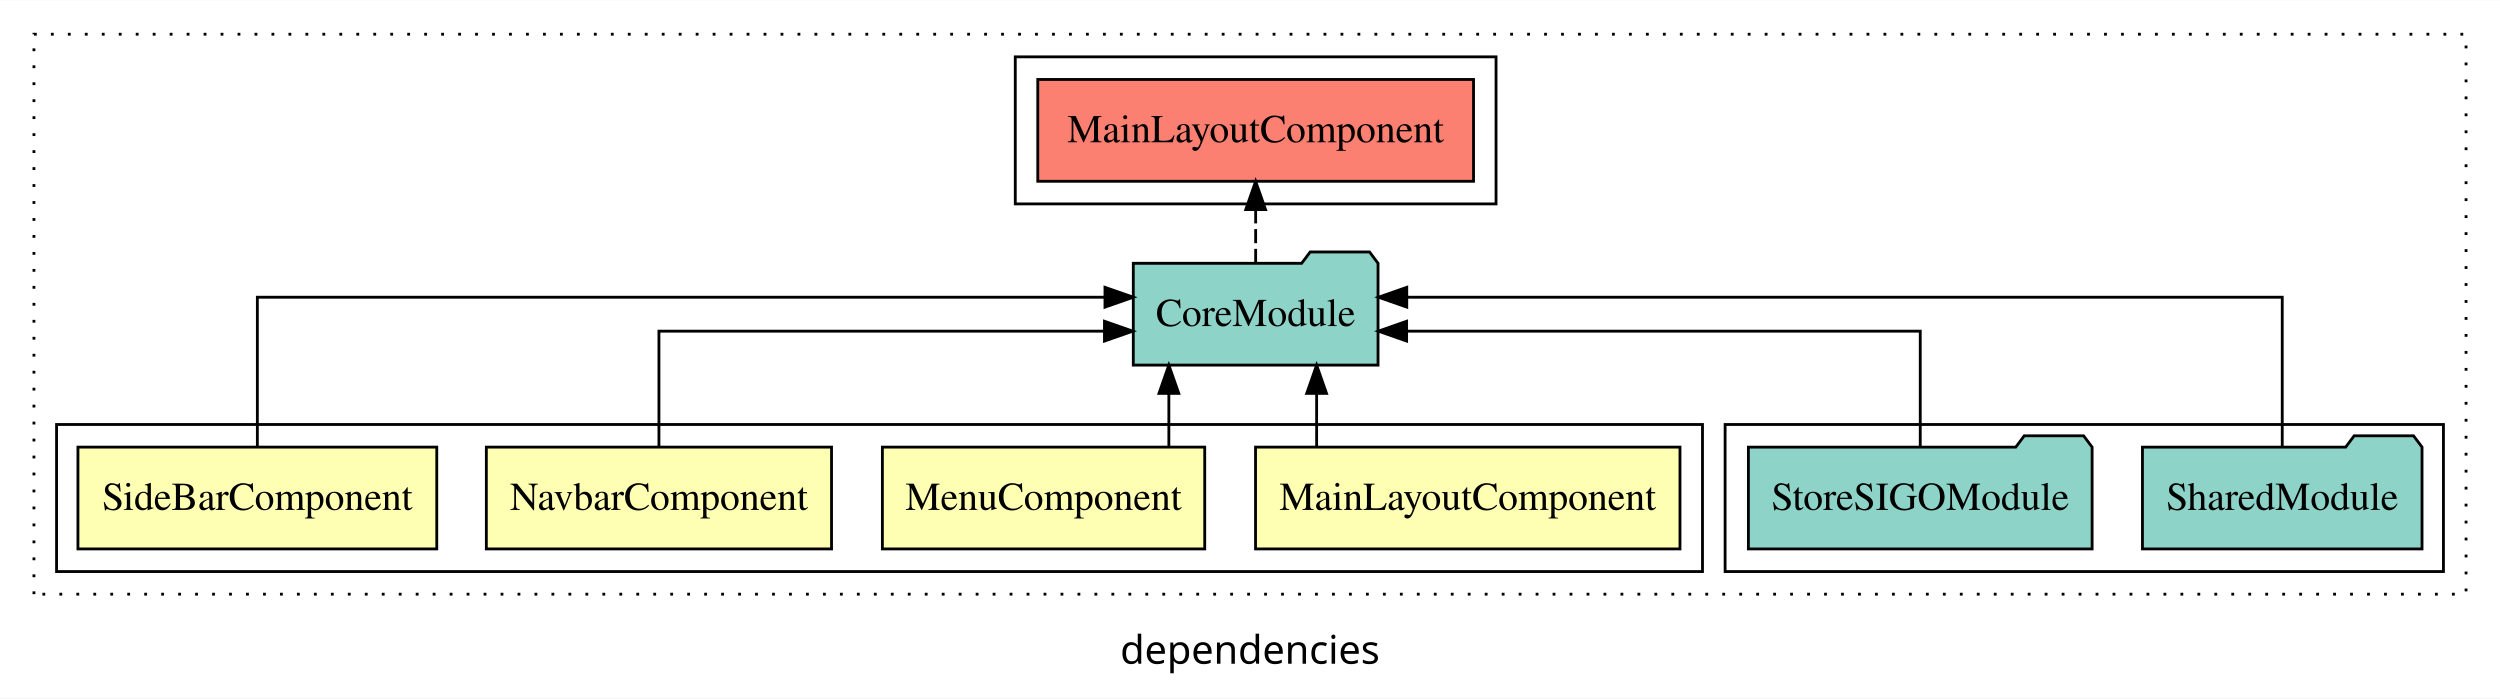
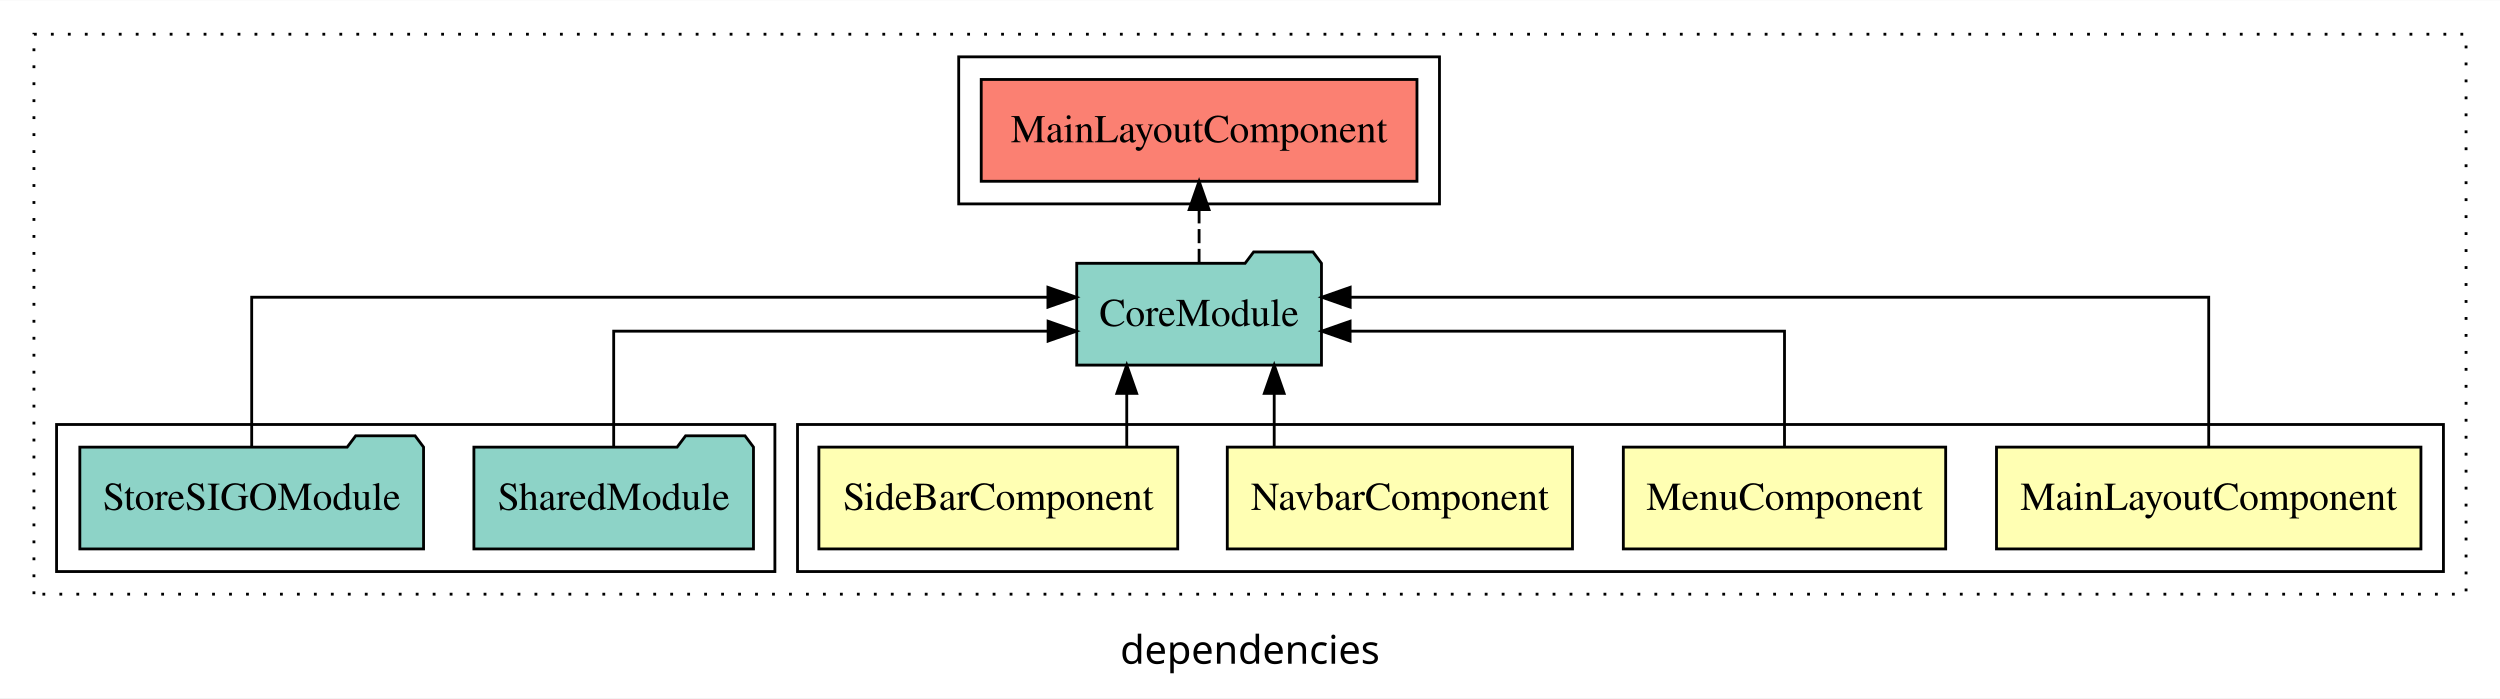
<svg xmlns="http://www.w3.org/2000/svg" width="884pt" height="247pt" viewBox="0.00 0.00 884.00 246.80">
  <g id="graph0" class="graph" transform="scale(1 1) rotate(0) translate(4 242.8)">
    <polygon fill="white" stroke="transparent" points="-4,4 -4,-242.8 880,-242.8 880,4 -4,4" />
    <text text-anchor="middle" x="438" y="-8.2" font-family="sans-serif" font-size="14.00">dependencies</text>
    <g id="clust1" class="cluster">
      <polygon fill="none" stroke="black" stroke-dasharray="1,5" points="8,-32.8 8,-230.8 868,-230.8 868,-32.8 8,-32.8" />
    </g>
-     <g id="clust7" class="cluster">
-       <polygon fill="none" stroke="black" points="606,-40.8 606,-92.8 860,-92.8 860,-40.8 606,-40.8" />
-     </g>
    <g id="clust2" class="cluster">
-       <polygon fill="none" stroke="black" points="16,-40.8 16,-92.8 598,-92.8 598,-40.8 16,-40.8" />
+       <polygon fill="none" stroke="black" points="278,-40.8 278,-92.8 860,-92.8 860,-40.8 278,-40.8" />
    </g>
    <g id="clust8" class="cluster">
-       <polygon fill="none" stroke="black" points="355,-170.8 355,-222.8 525,-222.8 525,-170.8 355,-170.8" />
+       <polygon fill="none" stroke="black" points="335,-170.8 335,-222.8 505,-222.8 505,-170.8 335,-170.8" />
+     </g>
+     <g id="clust7" class="cluster">
+       <polygon fill="none" stroke="black" points="16,-40.8 16,-92.8 270,-92.8 270,-40.8 16,-40.8" />
    </g>
    <g id="node1" class="node">
-       <polygon fill="#ffffb3" stroke="black" points="590.04,-84.8 439.96,-84.8 439.96,-48.8 590.04,-48.8 590.04,-84.8" />
-       <text text-anchor="middle" x="515" y="-62.6" font-family="Times,serif" font-size="14.00">MainLayoutComponent</text>
+       <polygon fill="#ffffb3" stroke="black" points="852.04,-84.8 701.96,-84.8 701.96,-48.8 852.04,-48.8 852.04,-84.8" />
+       <text text-anchor="middle" x="777" y="-62.6" font-family="Times,serif" font-size="14.00">MainLayoutComponent</text>
    </g>
    <g id="node5" class="node">
-       <polygon fill="#8dd3c7" stroke="black" points="483.27,-149.8 480.27,-153.8 459.27,-153.8 456.27,-149.8 396.73,-149.8 396.73,-113.8 483.27,-113.8 483.27,-149.8" />
-       <text text-anchor="middle" x="440" y="-127.6" font-family="Times,serif" font-size="14.00">CoreModule</text>
+       <polygon fill="#8dd3c7" stroke="black" points="463.27,-149.8 460.27,-153.8 439.27,-153.8 436.27,-149.8 376.73,-149.8 376.73,-113.8 463.27,-113.8 463.27,-149.8" />
+       <text text-anchor="middle" x="420" y="-127.6" font-family="Times,serif" font-size="14.00">CoreModule</text>
    </g>
    <g id="edge1" class="edge">
-       <path fill="none" stroke="black" d="M461.56,-84.91C461.56,-84.91 461.56,-103.79 461.56,-103.79" />
-       <polygon fill="black" stroke="black" points="458.06,-103.79 461.56,-113.79 465.06,-103.79 458.06,-103.79" />
+       <path fill="none" stroke="black" d="M777,-85.08C777,-106.12 777,-137.8 777,-137.8 777,-137.8 473.42,-137.8 473.42,-137.8" />
+       <polygon fill="black" stroke="black" points="473.42,-134.3 463.42,-137.8 473.42,-141.3 473.42,-134.3" />
    </g>
    <g id="node2" class="node">
-       <polygon fill="#ffffb3" stroke="black" points="421.99,-84.8 308.01,-84.8 308.01,-48.8 421.99,-48.8 421.99,-84.8" />
-       <text text-anchor="middle" x="365" y="-62.6" font-family="Times,serif" font-size="14.00">MenuComponent</text>
+       <polygon fill="#ffffb3" stroke="black" points="683.99,-84.8 570.01,-84.8 570.01,-48.8 683.99,-48.8 683.99,-84.8" />
+       <text text-anchor="middle" x="627" y="-62.6" font-family="Times,serif" font-size="14.00">MenuComponent</text>
    </g>
    <g id="edge2" class="edge">
-       <path fill="none" stroke="black" d="M409.31,-84.91C409.31,-84.91 409.31,-103.79 409.31,-103.79" />
-       <polygon fill="black" stroke="black" points="405.81,-103.79 409.31,-113.79 412.81,-103.79 405.81,-103.79" />
+       <path fill="none" stroke="black" d="M627,-84.82C627,-102.17 627,-125.8 627,-125.8 627,-125.8 473.39,-125.8 473.39,-125.8" />
+       <polygon fill="black" stroke="black" points="473.39,-122.3 463.39,-125.8 473.39,-129.3 473.39,-122.3" />
    </g>
    <g id="node3" class="node">
-       <polygon fill="#ffffb3" stroke="black" points="290.03,-84.8 167.97,-84.8 167.97,-48.8 290.03,-48.8 290.03,-84.8" />
-       <text text-anchor="middle" x="229" y="-62.6" font-family="Times,serif" font-size="14.00">NavbarComponent</text>
+       <polygon fill="#ffffb3" stroke="black" points="552.03,-84.8 429.97,-84.8 429.97,-48.8 552.03,-48.8 552.03,-84.8" />
+       <text text-anchor="middle" x="491" y="-62.6" font-family="Times,serif" font-size="14.00">NavbarComponent</text>
    </g>
    <g id="edge3" class="edge">
-       <path fill="none" stroke="black" d="M229,-84.82C229,-102.17 229,-125.8 229,-125.8 229,-125.8 386.54,-125.8 386.54,-125.8" />
-       <polygon fill="black" stroke="black" points="386.54,-129.3 396.54,-125.8 386.54,-122.3 386.54,-129.3" />
+       <path fill="none" stroke="black" d="M446.56,-84.91C446.56,-84.91 446.56,-103.79 446.56,-103.79" />
+       <polygon fill="black" stroke="black" points="443.06,-103.79 446.56,-113.79 450.06,-103.79 443.06,-103.79" />
    </g>
    <g id="node4" class="node">
-       <polygon fill="#ffffb3" stroke="black" points="150.44,-84.8 23.56,-84.8 23.56,-48.8 150.44,-48.8 150.44,-84.8" />
-       <text text-anchor="middle" x="87" y="-62.6" font-family="Times,serif" font-size="14.00">SideBarComponent</text>
+       <polygon fill="#ffffb3" stroke="black" points="412.44,-84.8 285.56,-84.8 285.56,-48.8 412.44,-48.8 412.44,-84.8" />
+       <text text-anchor="middle" x="349" y="-62.6" font-family="Times,serif" font-size="14.00">SideBarComponent</text>
    </g>
    <g id="edge4" class="edge">
-       <path fill="none" stroke="black" d="M87,-85.08C87,-106.12 87,-137.8 87,-137.8 87,-137.8 386.72,-137.8 386.72,-137.8" />
-       <polygon fill="black" stroke="black" points="386.72,-141.3 396.72,-137.8 386.72,-134.3 386.72,-141.3" />
+       <path fill="none" stroke="black" d="M394.42,-84.91C394.42,-84.91 394.42,-103.79 394.42,-103.79" />
+       <polygon fill="black" stroke="black" points="390.92,-103.79 394.42,-113.79 397.92,-103.79 390.92,-103.79" />
    </g>
    <g id="node8" class="node">
-       <polygon fill="#fb8072" stroke="black" points="517.04,-214.8 362.96,-214.8 362.96,-178.8 517.04,-178.8 517.04,-214.8" />
-       <text text-anchor="middle" x="440" y="-192.6" font-family="Times,serif" font-size="14.00">MainLayoutComponent </text>
+       <polygon fill="#fb8072" stroke="black" points="497.04,-214.8 342.96,-214.8 342.96,-178.8 497.04,-178.8 497.04,-214.8" />
+       <text text-anchor="middle" x="420" y="-192.6" font-family="Times,serif" font-size="14.00">MainLayoutComponent </text>
    </g>
    <g id="edge7" class="edge">
-       <path fill="none" stroke="black" stroke-dasharray="5,2" d="M440,-149.91C440,-149.91 440,-168.79 440,-168.79" />
-       <polygon fill="black" stroke="black" points="436.5,-168.79 440,-178.79 443.5,-168.79 436.5,-168.79" />
+       <path fill="none" stroke="black" stroke-dasharray="5,2" d="M420,-149.91C420,-149.91 420,-168.79 420,-168.79" />
+       <polygon fill="black" stroke="black" points="416.5,-168.79 420,-178.79 423.5,-168.79 416.5,-168.79" />
    </g>
    <g id="node6" class="node">
-       <polygon fill="#8dd3c7" stroke="black" points="852.43,-84.8 849.43,-88.8 828.43,-88.8 825.43,-84.8 753.57,-84.8 753.57,-48.8 852.43,-48.8 852.43,-84.8" />
-       <text text-anchor="middle" x="803" y="-62.6" font-family="Times,serif" font-size="14.00">SharedModule</text>
+       <polygon fill="#8dd3c7" stroke="black" points="262.43,-84.8 259.43,-88.8 238.43,-88.8 235.43,-84.8 163.57,-84.8 163.57,-48.8 262.43,-48.8 262.43,-84.8" />
+       <text text-anchor="middle" x="213" y="-62.6" font-family="Times,serif" font-size="14.00">SharedModule</text>
    </g>
    <g id="edge5" class="edge">
-       <path fill="none" stroke="black" d="M803,-85.08C803,-106.12 803,-137.8 803,-137.8 803,-137.8 493.43,-137.8 493.43,-137.8" />
-       <polygon fill="black" stroke="black" points="493.43,-134.3 483.43,-137.8 493.43,-141.3 493.43,-134.3" />
+       <path fill="none" stroke="black" d="M213,-84.82C213,-102.17 213,-125.8 213,-125.8 213,-125.8 366.61,-125.8 366.61,-125.8" />
+       <polygon fill="black" stroke="black" points="366.61,-129.3 376.61,-125.8 366.61,-122.3 366.61,-129.3" />
    </g>
    <g id="node7" class="node">
-       <polygon fill="#8dd3c7" stroke="black" points="735.77,-84.8 732.77,-88.8 711.77,-88.8 708.77,-84.8 614.23,-84.8 614.23,-48.8 735.77,-48.8 735.77,-84.8" />
-       <text text-anchor="middle" x="675" y="-62.6" font-family="Times,serif" font-size="14.00">StoreSIGOModule</text>
+       <polygon fill="#8dd3c7" stroke="black" points="145.77,-84.8 142.77,-88.8 121.77,-88.8 118.77,-84.8 24.23,-84.8 24.23,-48.8 145.77,-48.8 145.77,-84.8" />
+       <text text-anchor="middle" x="85" y="-62.6" font-family="Times,serif" font-size="14.00">StoreSIGOModule</text>
    </g>
    <g id="edge6" class="edge">
-       <path fill="none" stroke="black" d="M675,-84.82C675,-102.17 675,-125.8 675,-125.8 675,-125.8 493.38,-125.8 493.38,-125.8" />
-       <polygon fill="black" stroke="black" points="493.38,-122.3 483.38,-125.8 493.38,-129.3 493.38,-122.3" />
+       <path fill="none" stroke="black" d="M85,-85.08C85,-106.12 85,-137.8 85,-137.8 85,-137.8 366.55,-137.8 366.55,-137.8" />
+       <polygon fill="black" stroke="black" points="366.55,-141.3 376.55,-137.8 366.55,-134.3 366.55,-141.3" />
    </g>
  </g>
</svg>
